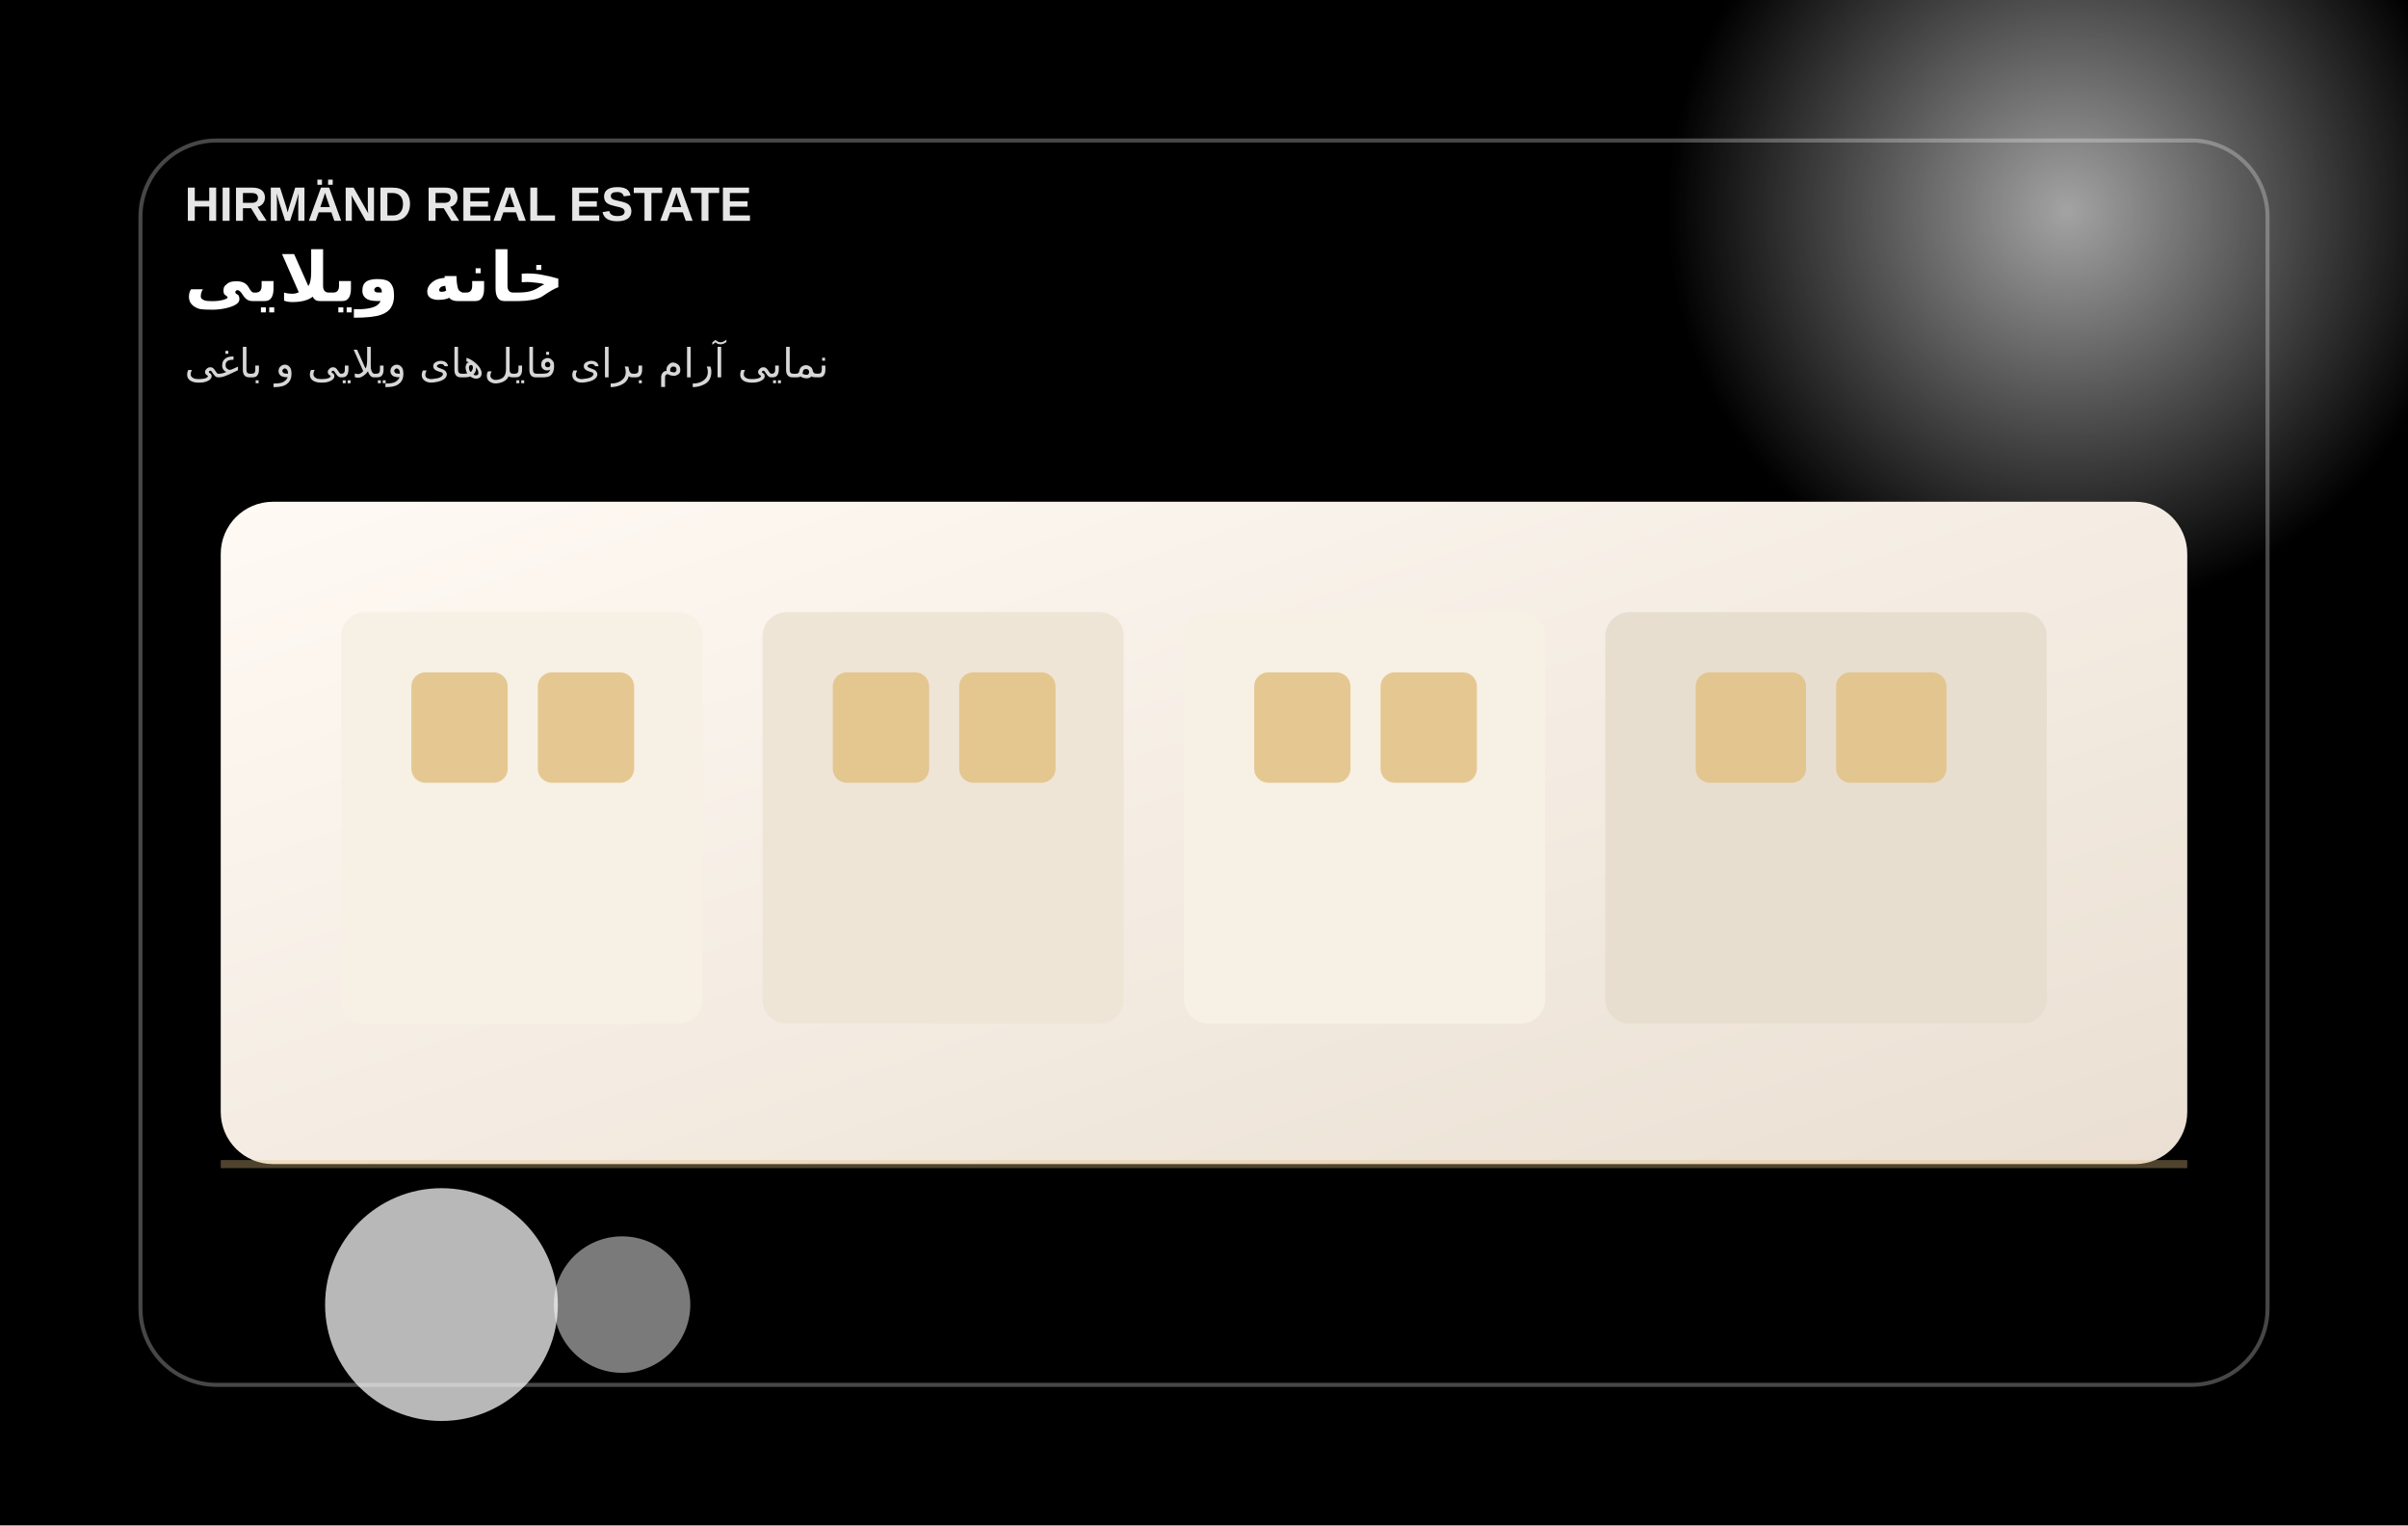
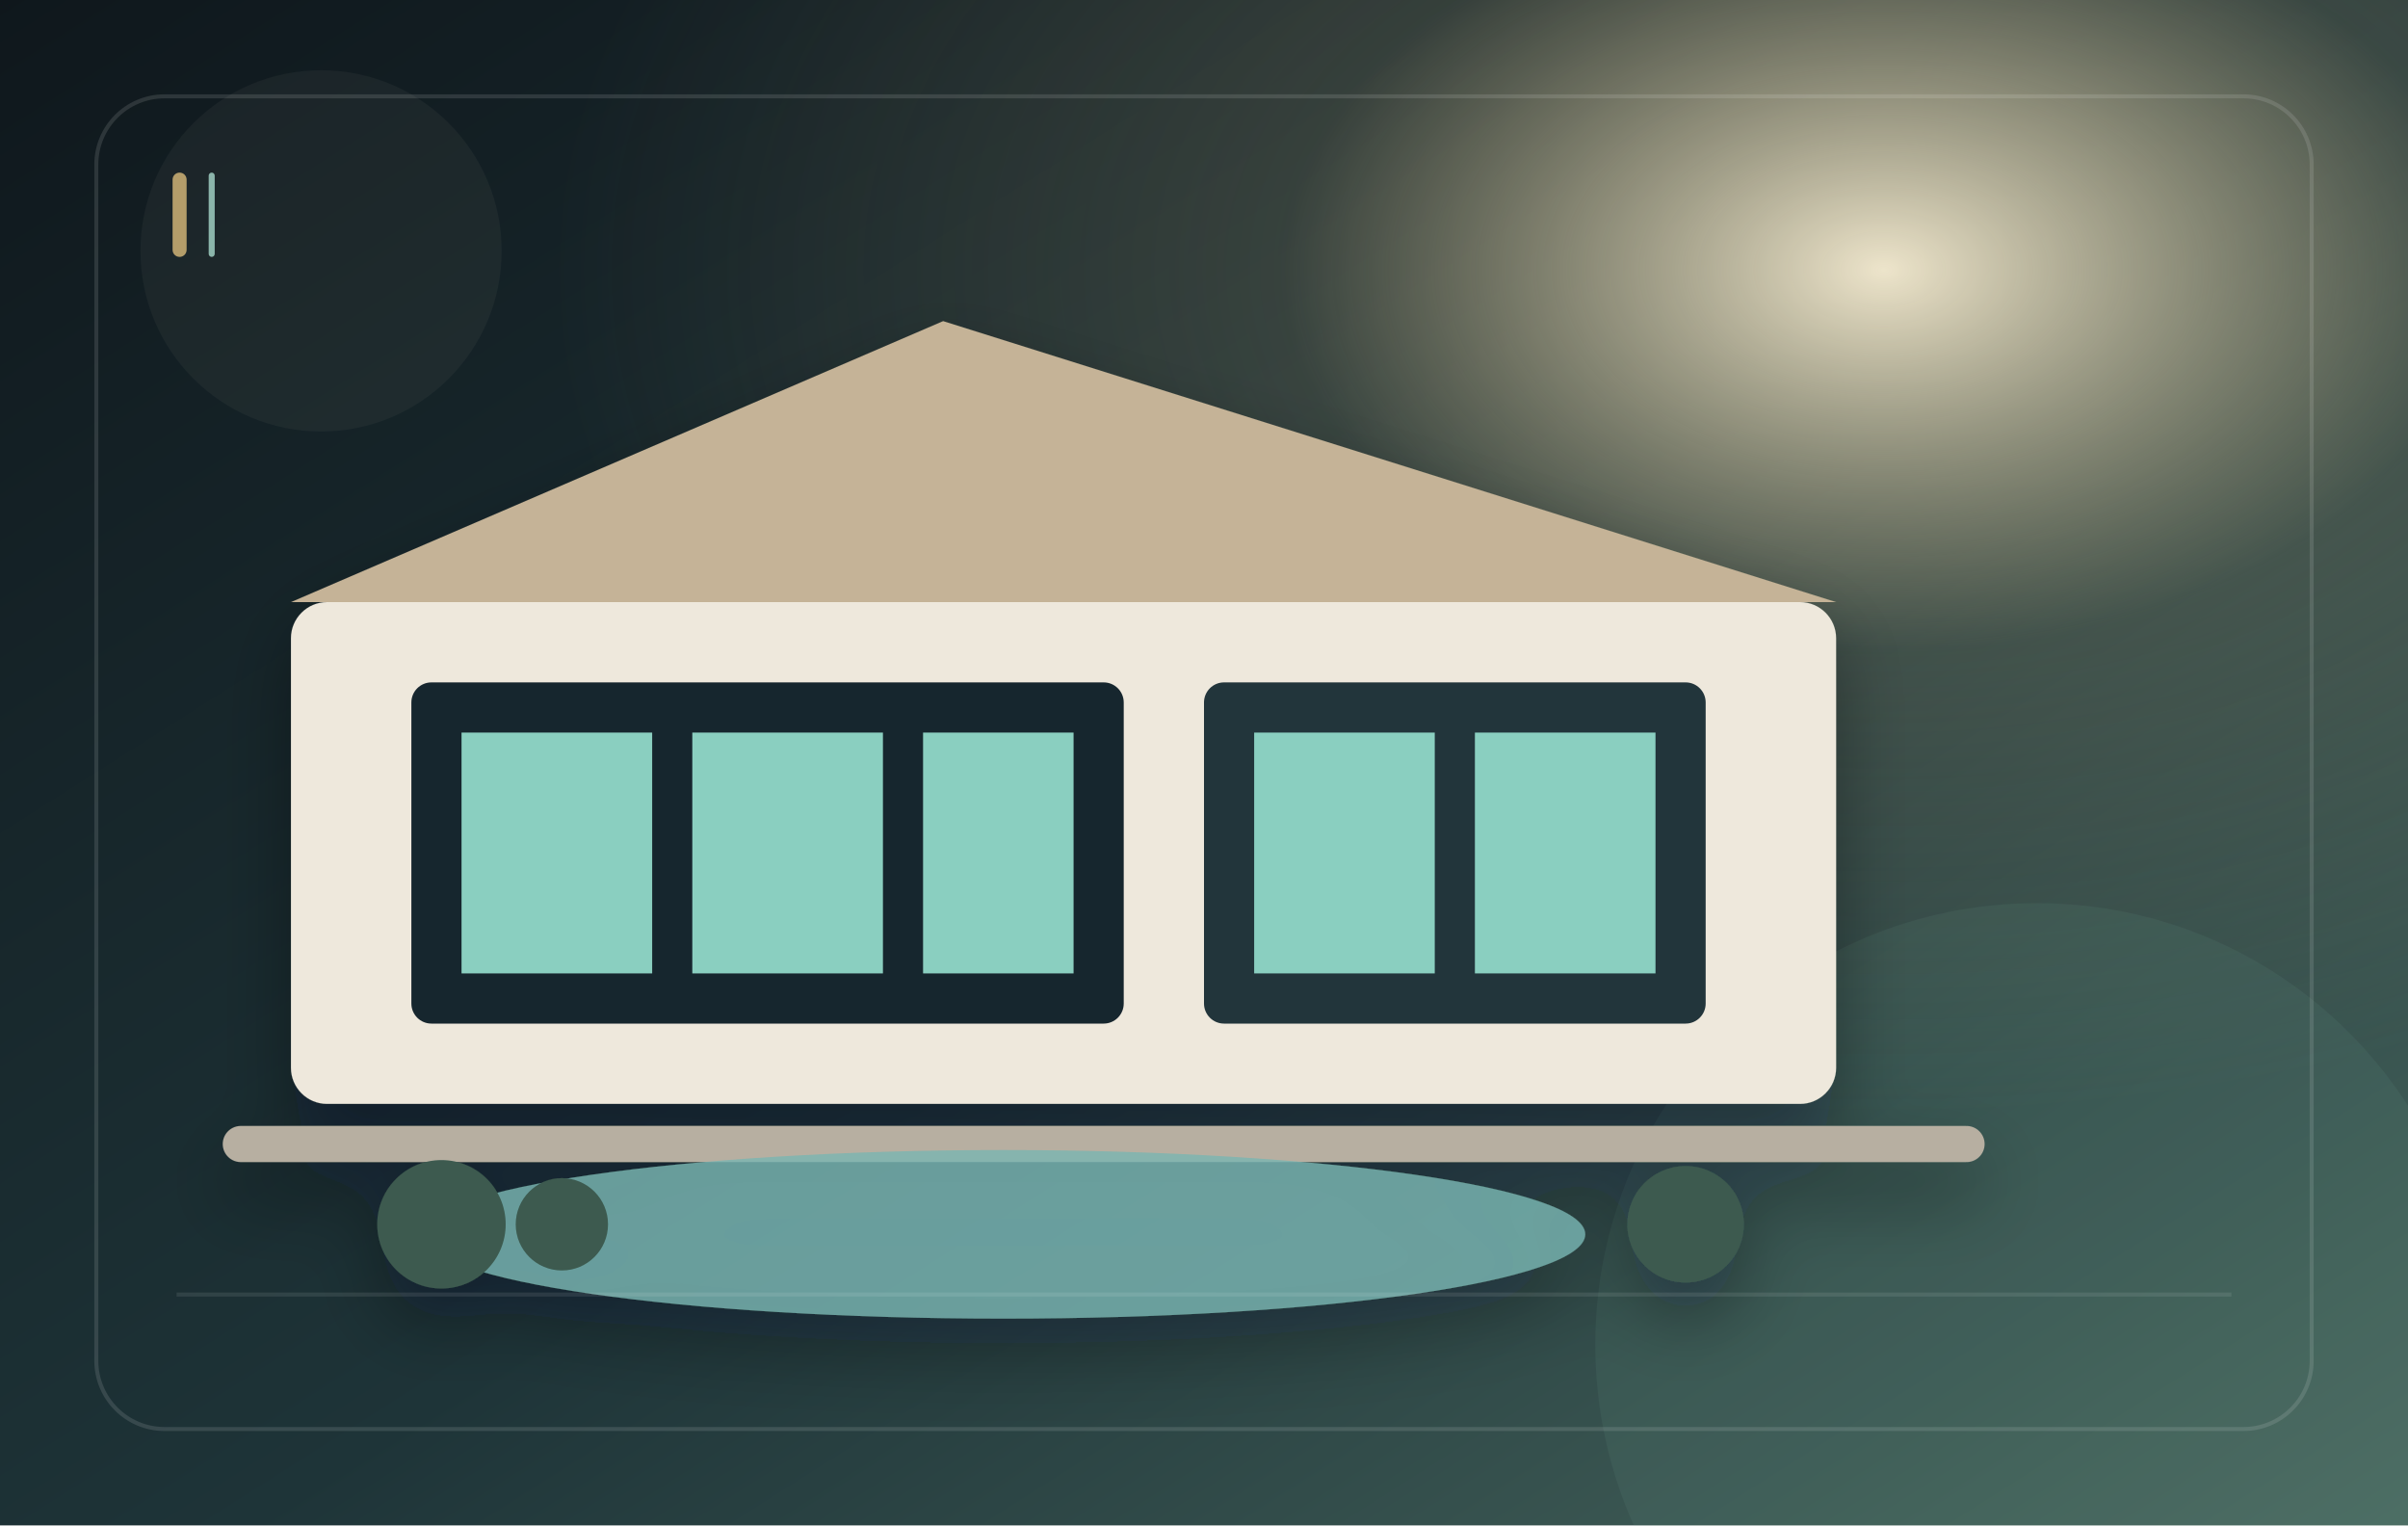
<svg xmlns="http://www.w3.org/2000/svg" viewBox="0 0 1200 760" role="img" aria-labelledby="title desc">
  <defs>
    <linearGradient id="bg" x1="0" y1="0" x2="1" y2="1">
-       <stop stop-color="8a7157" />
-       <stop offset="1" stop-color="4f3a2d" />
+       <stop stop-color="#0f171c" />
+       <stop offset=".55" stop-color="#1e3438" />
+       <stop offset="1" stop-color="#49685f" />
    </linearGradient>
-     <linearGradient id="panel" x1="0" y1="0" x2="1" y2="1">
-       <stop stop-color="#fffaf4" />
-       <stop offset="1" stop-color="#eadfd2" />
+     <radialGradient id="sun" cx=".78" cy=".18" r=".55">
+       <stop stop-color="#fff4d8" stop-opacity=".92" />
+       <stop offset=".45" stop-color="#d8c18d" stop-opacity=".16" />
+       <stop offset="1" stop-color="#d8c18d" stop-opacity="0" />
+     </radialGradient>
+     <linearGradient id="ground" x1="0" y1="0" x2="0" y2="1">
+       <stop stop-color="#fff" stop-opacity=".09" />
+       <stop offset="1" stop-color="#000" stop-opacity=".16" />
    </linearGradient>
-     <radialGradient id="glow">
-       <stop stop-color="#fff" stop-opacity=".8" />
-       <stop offset="1" stop-color="#fff" stop-opacity="0" />
-     </radialGradient>
+     <filter id="shadow" x="-20%" y="-20%" width="140%" height="140%">
+       <feDropShadow dx="0" dy="18" stdDeviation="18" flood-color="#071014" flood-opacity=".35" />
+     </filter>
  </defs>
  <rect width="1200" height="760" fill="url(#bg)" />
-   <circle cx="1030" cy="105" r="200" fill="url(#glow)" opacity=".8" />
-   <rect x="110" y="250" width="980" height="330" rx="26" fill="url(#panel)" />
-   <rect x="170" y="305" width="180" height="205" rx="12" fill="#f7f0e5" />
-   <rect x="380" y="305" width="180" height="205" rx="12" fill="#eee5d6" />
-   <rect x="590" y="305" width="180" height="205" rx="12" fill="#f7f0e5" />
-   <rect x="800" y="305" width="220" height="205" rx="12" fill="#e8ded0" />
-   <g fill="#e2c184" opacity=".86">
-     <rect x="205" y="335" width="48" height="55" rx="7" />
-     <rect x="268" y="335" width="48" height="55" rx="7" />
-     <rect x="415" y="335" width="48" height="55" rx="7" />
-     <rect x="478" y="335" width="48" height="55" rx="7" />
-     <rect x="625" y="335" width="48" height="55" rx="7" />
-     <rect x="688" y="335" width="48" height="55" rx="7" />
-     <rect x="845" y="335" width="55" height="55" rx="7" />
-     <rect x="915" y="335" width="55" height="55" rx="7" />
+   <rect width="1200" height="760" fill="url(#sun)" />
+   <circle cx="160" cy="125" r="90" fill="#f5ecd7" opacity=".045" />
+   <circle cx="1015" cy="670" r="220" fill="#84b9a8" opacity=".08" />
+   <g filter="url(#shadow)">
+     <rect x="145" y="300" width="770" height="250" rx="18" fill="#eee8dc" />
+     <path d="M145 300 470 160 915 300" fill="#c5b397" />
+     <rect x="205" y="340" width="355" height="170" rx="10" fill="#18262f" />
+     <rect x="600" y="340" width="250" height="170" rx="10" fill="#22343b" />
+     <g fill="#8acfc0">
+       <rect x="230" y="365" width="95" height="120" />
+       <rect x="345" y="365" width="95" height="120" />
+       <rect x="460" y="365" width="75" height="120" />
+       <rect x="625" y="365" width="90" height="120" />
+       <rect x="735" y="365" width="90" height="120" />
+     </g>
+     <path d="M120 570h860" stroke="#b7afa1" stroke-width="18" stroke-linecap="round" />
+     <ellipse cx="500" cy="615" rx="290" ry="42" fill="#79b5b1" opacity=".8" />
+     <g fill="#3c5a50">
+       <circle cx="220" cy="610" r="32" />
+       <circle cx="280" cy="610" r="23" />
+       <circle cx="840" cy="610" r="29" />
+     </g>
  </g>
-   <path d="M110 580H1090" stroke="#e2c184" stroke-width="4" opacity=".35" />
-   <circle cx="220" cy="650" r="58" fill="#ffffff" opacity=".72" />
-   <circle cx="310" cy="650" r="34" fill="#ffffff" opacity=".48" />
-   <rect x="70" y="70" width="1060" height="620" rx="38" fill="none" stroke="#fff" stroke-opacity=".28" stroke-width="2" />
-   <text x="92" y="110" font-family="Arial, sans-serif" font-size="24" font-weight="700" fill="#fff" opacity=".9">HIRMÄND REAL ESTATE</text>
-   <text x="92" y="150" font-family="Arial, sans-serif" font-size="34" font-weight="700" fill="#fff">خانه ویلایی</text>
-   <text x="92" y="188" font-family="Arial, sans-serif" font-size="20" fill="#fff" opacity=".84">نمایی آرام برای فایل‌های ویلایی و باغی</text>
+   <rect x="48" y="48" width="1104" height="664" rx="34" fill="none" stroke="#fff" stroke-opacity=".12" stroke-width="2" />
+   <path d="M88 645H1112" stroke="#fff" stroke-opacity=".09" stroke-width="2" />
+   <g opacity=".88">
+     <rect x="86" y="86" width="7" height="42" rx="3.5" fill="#c9ad73" />
+     <rect x="104" y="86" width="3" height="42" rx="1.5" fill="#9ac9bc" />
+   </g>
</svg>
